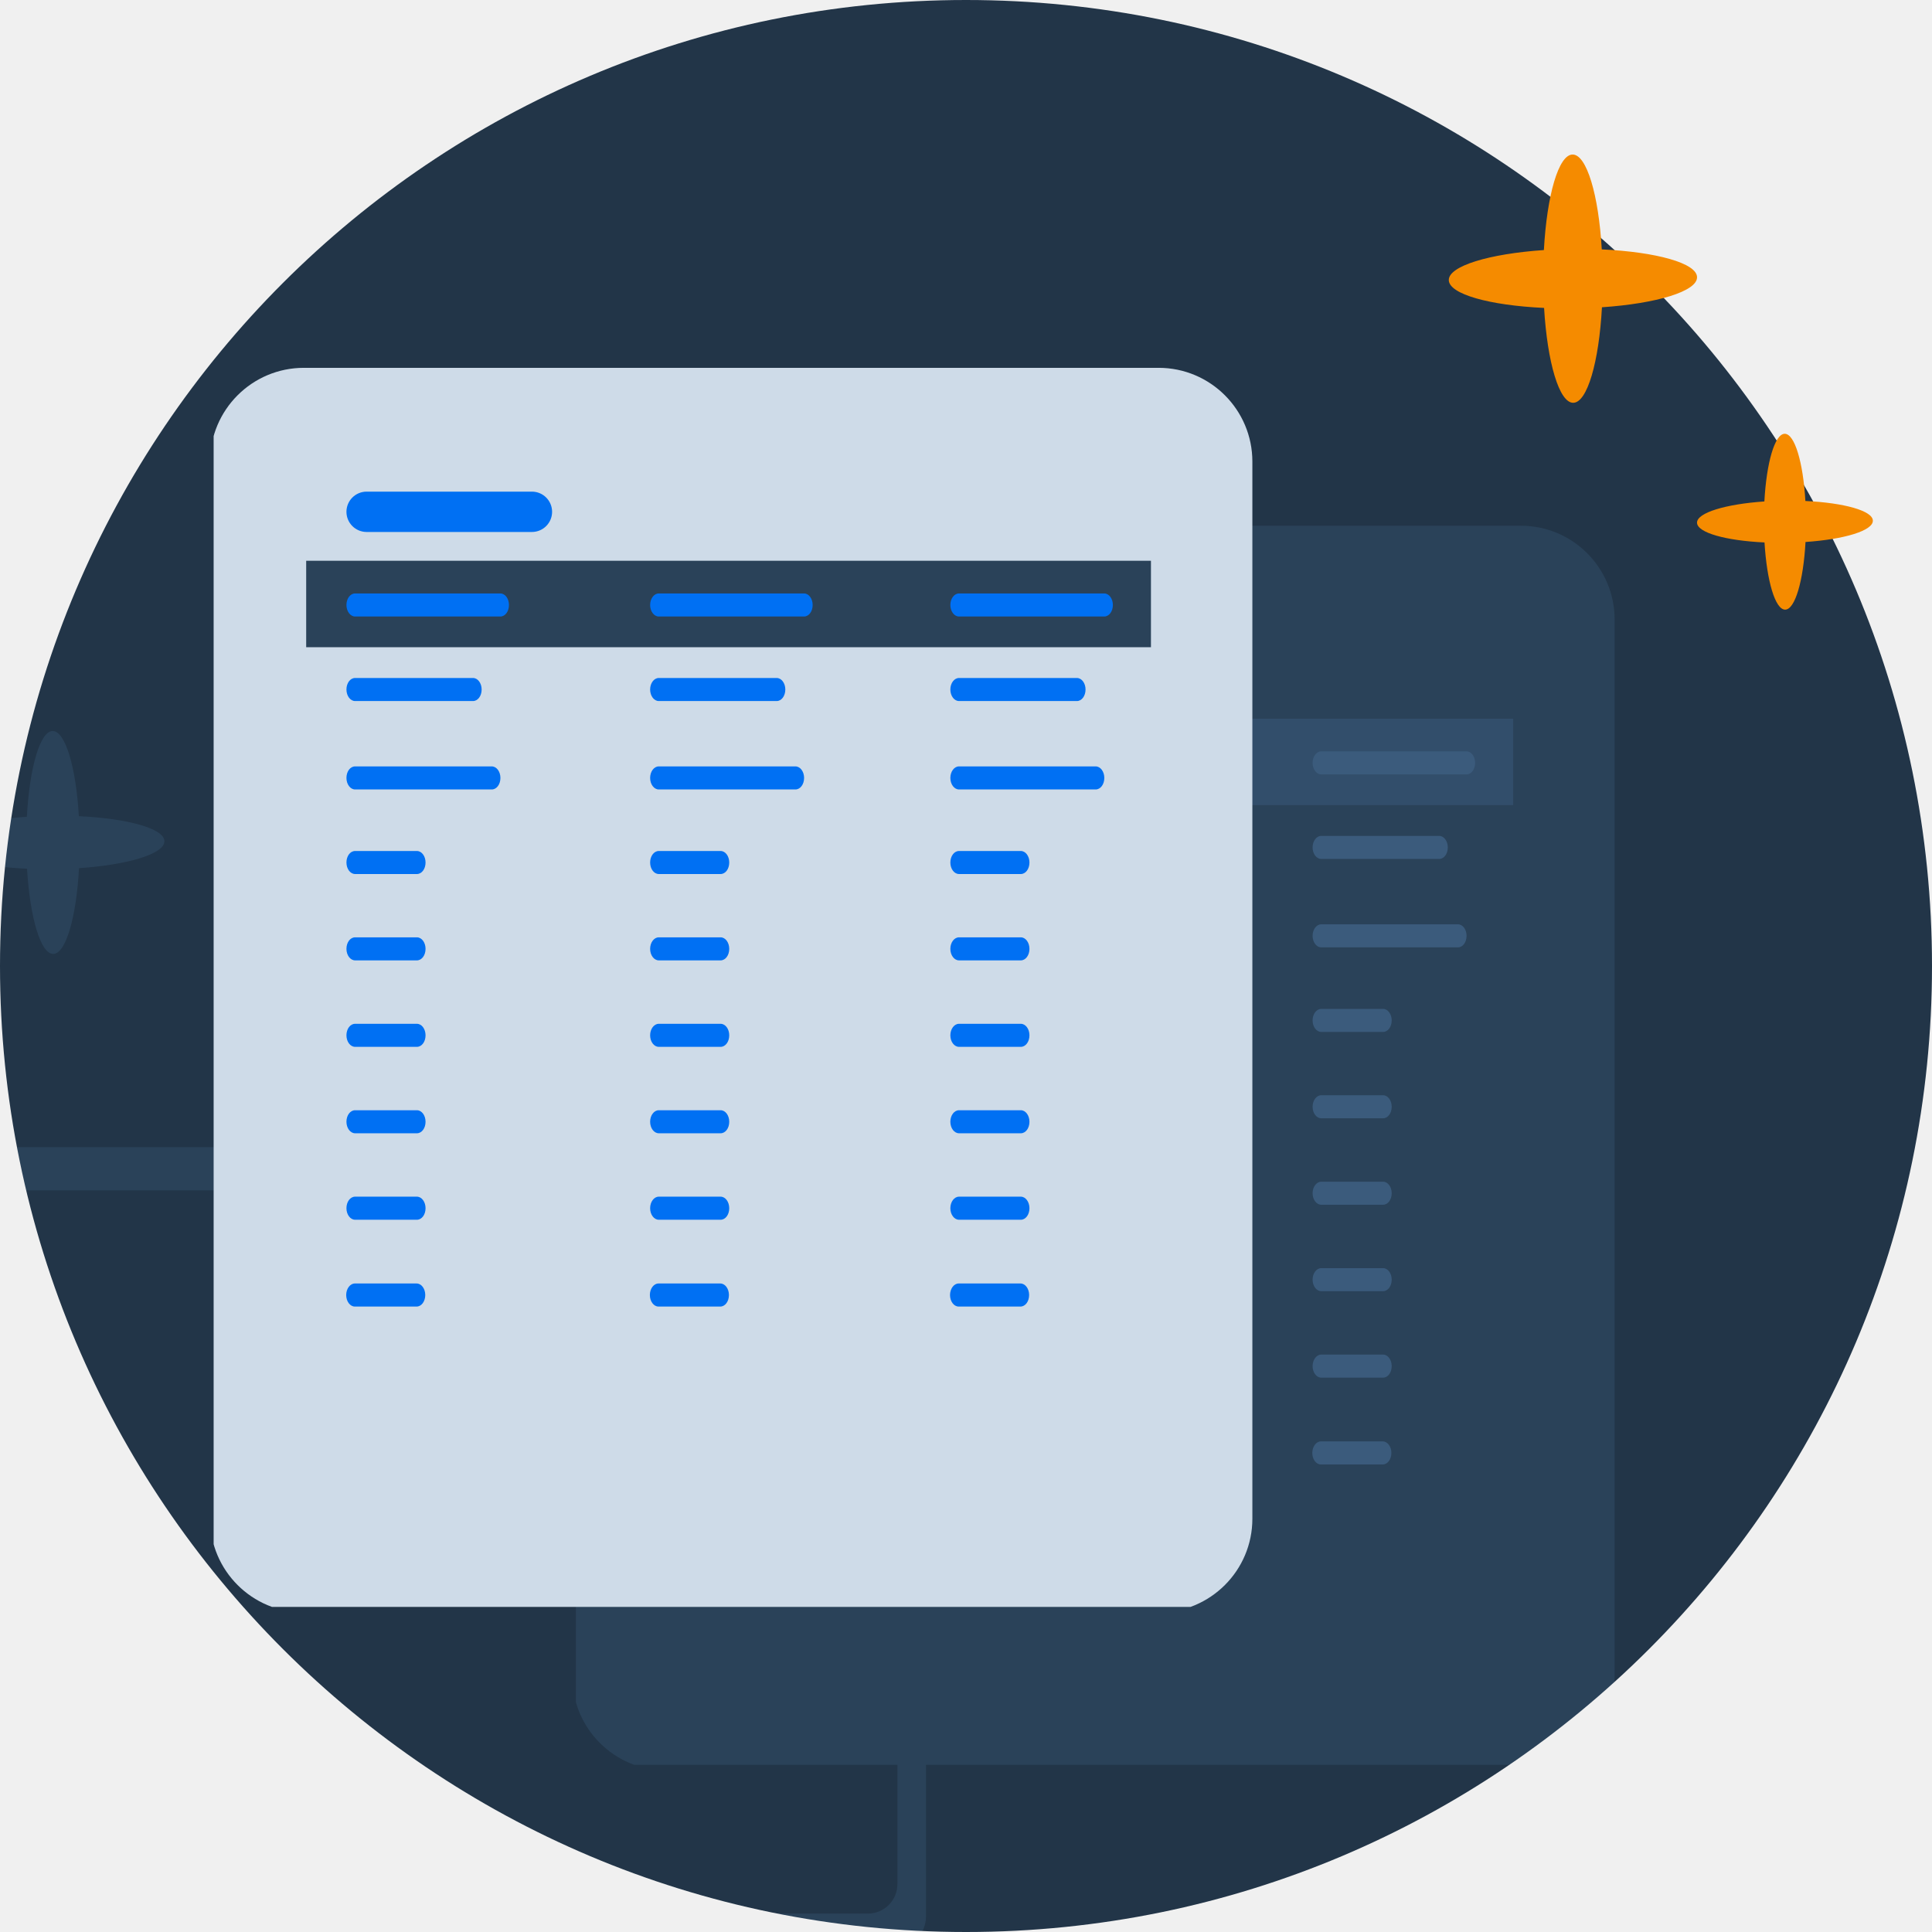
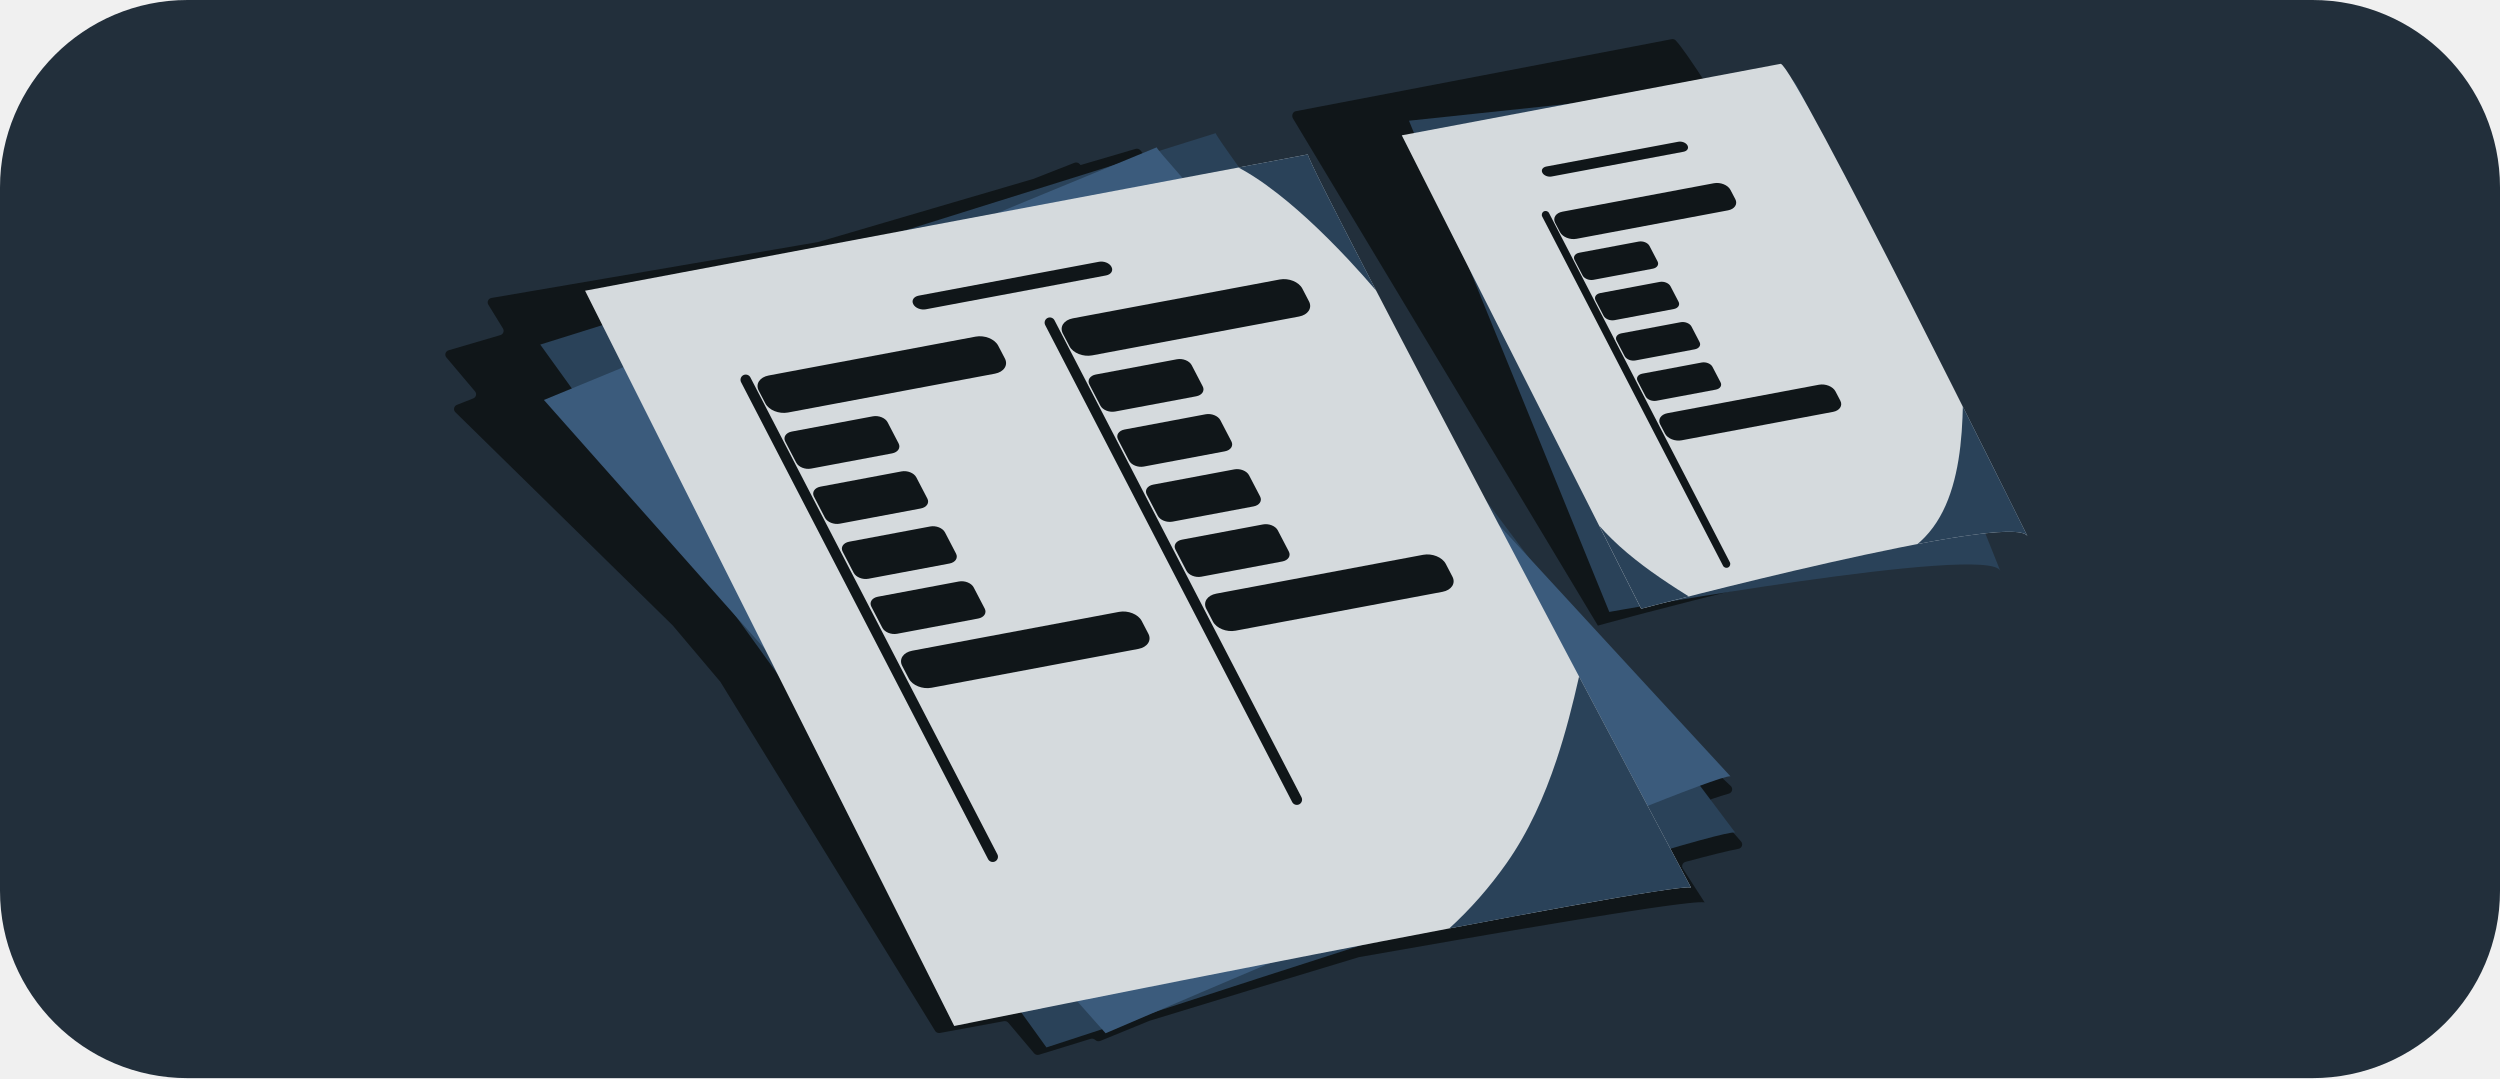
- <svg xmlns="http://www.w3.org/2000/svg" width="160" height="160" viewBox="0 0 160 160" fill="none">
-   <mask id="mask0_2810_46802" style="mask-type:alpha" maskUnits="userSpaceOnUse" x="0" y="0" width="160" height="160">
-     <circle cx="80" cy="80" r="80" fill="#EBF8FF" />
-   </mask>
-   <g mask="url(#mask0_2810_46802)">
-     <path d="M192.728 -1.538H-31.19C-32.649 -1.54 -34.095 -1.232 -35.444 -0.632C-36.792 -0.033 -38.018 0.846 -39.051 1.955C-40.083 3.064 -40.902 4.381 -41.461 5.831C-42.02 7.28 -42.308 8.834 -42.308 10.403V151.895C-42.308 155.065 -41.136 158.105 -39.051 160.346C-36.966 162.587 -34.138 163.847 -31.19 163.847H192.728C195.677 163.847 198.505 162.587 200.59 160.346C202.675 158.105 203.846 155.065 203.846 151.895V10.403C203.846 8.834 203.559 7.28 203 5.831C202.441 4.381 201.622 3.064 200.589 1.955C199.557 0.846 198.331 -0.033 196.982 -0.632C195.633 -1.232 194.188 -1.54 192.728 -1.538Z" fill="#223548" />
-     <path d="M74.06 95.001H-20.078C-21.529 95.001 -22.705 96.179 -22.705 97.633V158.709C-22.705 160.163 -21.529 161.341 -20.078 161.341H74.06C75.511 161.341 76.687 160.163 76.687 158.709V97.633C76.687 96.179 75.511 95.001 74.06 95.001Z" fill="#2A4259" />
-     <path d="M71.88 98.576H-18.03C-19.376 98.576 -20.468 99.67 -20.468 101.019V156.031C-20.468 157.38 -19.376 158.474 -18.03 158.474H71.88C73.227 158.474 74.319 157.38 74.319 156.031V101.019C74.319 99.67 73.227 98.576 71.88 98.576Z" fill="#223548" />
-     <path d="M27.172 97.339C27.524 97.339 27.809 97.053 27.809 96.701C27.809 96.349 27.524 96.064 27.172 96.064C26.821 96.064 26.536 96.349 26.536 96.701C26.536 97.053 26.821 97.339 27.172 97.339Z" fill="#324E6B" />
-     <g clip-path="url(#clip0_2810_46802)">
-       <path d="M125.95 43.539H55.166C50.877 43.539 47.4 47.016 47.4 51.305V138.85C47.4 143.139 50.877 146.616 55.166 146.616H125.95C130.239 146.616 133.716 143.139 133.716 138.85V51.305C133.716 47.016 130.239 43.539 125.95 43.539Z" fill="#2A4259" />
-       <path fill-rule="evenodd" clip-rule="evenodd" d="M55.357 51.884C55.357 51.531 55.454 51.248 55.573 51.248H125.096C125.214 51.248 125.311 51.517 125.311 51.884V138.273C125.311 138.626 125.214 138.909 125.096 138.909H55.573C55.454 138.909 55.357 138.639 55.357 138.273V51.884Z" fill="#2A4259" />
-       <path d="M125.317 59.518H55.357V66.677H125.317V59.518Z" fill="#324E6B" />
-       <path d="M59.408 62.224H71.437C71.831 62.224 72.151 62.652 72.151 63.18C72.151 63.719 71.831 64.134 71.437 64.134H59.408C59.012 64.134 58.691 63.706 58.691 63.18C58.691 62.652 59.001 62.224 59.408 62.224Z" fill="#3B5B7C" />
-       <path d="M59.408 69.225H69.174C69.567 69.225 69.888 69.653 69.888 70.178C69.888 70.718 69.567 71.135 69.174 71.135H59.408C59.012 71.135 58.691 70.707 58.691 70.178C58.691 69.653 59.001 69.225 59.408 69.225Z" fill="#3B5B7C" />
-       <path d="M59.408 76.547H70.726C71.122 76.547 71.443 76.975 71.443 77.501C71.443 78.04 71.122 78.457 70.726 78.457H59.408C59.012 78.457 58.691 78.029 58.691 77.501C58.691 76.973 59.001 76.547 59.408 76.547Z" fill="#3B5B7C" />
-       <path d="M59.408 83.553H64.528C64.924 83.553 65.242 83.981 65.242 84.507C65.242 85.046 64.924 85.461 64.528 85.461H59.408C59.012 85.461 58.691 85.035 58.691 84.507C58.691 83.973 59.001 83.553 59.408 83.553Z" fill="#3B5B7C" />
-       <path d="M59.408 90.703H64.528C64.924 90.703 65.242 91.129 65.242 91.657C65.242 92.196 64.924 92.611 64.528 92.611H59.408C59.012 92.611 58.691 92.185 58.691 91.657C58.691 91.129 59.001 90.703 59.408 90.703Z" fill="#3B5B7C" />
-       <path d="M59.408 105.022H64.528C64.924 105.022 65.242 105.448 65.242 105.976C65.242 106.515 64.924 106.93 64.528 106.93H59.408C59.012 106.93 58.691 106.502 58.691 105.976C58.691 105.448 59.001 105.022 59.408 105.022Z" fill="#3B5B7C" />
-       <path d="M59.408 97.864H64.528C64.924 97.864 65.242 98.29 65.242 98.818C65.242 99.357 64.924 99.772 64.528 99.772H59.408C59.012 99.772 58.691 99.346 58.691 98.818C58.691 98.29 59.001 97.864 59.408 97.864Z" fill="#3B5B7C" />
-       <path d="M59.408 112.181H64.528C64.924 112.181 65.242 112.609 65.242 113.137C65.242 113.676 64.924 114.091 64.528 114.091H59.408C59.012 114.091 58.691 113.663 58.691 113.137C58.691 112.609 59.001 112.181 59.408 112.181Z" fill="#3B5B7C" />
-       <path d="M59.384 119.37H64.504C64.897 119.37 65.218 119.799 65.218 120.324C65.218 120.863 64.897 121.281 64.504 121.281H59.384C58.991 121.281 58.67 120.852 58.67 120.324C58.67 119.799 59.001 119.37 59.384 119.37Z" fill="#3B5B7C" />
-       <path d="M84.558 62.224H96.587C96.98 62.224 97.301 62.652 97.301 63.18C97.301 63.719 96.98 64.134 96.587 64.134H84.558C84.162 64.134 83.841 63.706 83.841 63.18C83.841 62.652 84.162 62.224 84.558 62.224Z" fill="#3B5B7C" />
-       <path d="M84.558 69.225H94.323C94.716 69.225 95.037 69.653 95.037 70.178C95.037 70.718 94.716 71.135 94.323 71.135H84.558C84.162 71.135 83.841 70.707 83.841 70.178C83.841 69.653 84.162 69.225 84.558 69.225Z" fill="#3B5B7C" />
-       <path d="M84.558 76.547H95.875C96.271 76.547 96.592 76.975 96.592 77.501C96.592 78.04 96.271 78.457 95.875 78.457H84.558C84.162 78.457 83.841 78.029 83.841 77.501C83.841 76.973 84.162 76.547 84.558 76.547Z" fill="#3B5B7C" />
-       <path d="M84.558 83.553H89.677C90.074 83.553 90.392 83.981 90.392 84.507C90.392 85.046 90.074 85.461 89.677 85.461H84.558C84.162 85.461 83.841 85.035 83.841 84.507C83.841 83.973 84.162 83.553 84.558 83.553Z" fill="#3B5B7C" />
-       <path d="M84.558 90.703H89.677C90.074 90.703 90.392 91.129 90.392 91.657C90.392 92.196 90.074 92.611 89.677 92.611H84.558C84.162 92.611 83.841 92.185 83.841 91.657C83.841 91.129 84.162 90.703 84.558 90.703Z" fill="#3B5B7C" />
-       <path d="M84.558 105.022H89.677C90.074 105.022 90.392 105.448 90.392 105.976C90.392 106.515 90.074 106.93 89.677 106.93H84.558C84.162 106.93 83.841 106.502 83.841 105.976C83.841 105.448 84.162 105.022 84.558 105.022Z" fill="#3B5B7C" />
-       <path d="M84.558 97.864H89.677C90.074 97.864 90.392 98.29 90.392 98.818C90.392 99.357 90.074 99.772 89.677 99.772H84.558C84.162 99.772 83.841 99.346 83.841 98.818C83.841 98.29 84.162 97.864 84.558 97.864Z" fill="#3B5B7C" />
-       <path d="M84.558 112.181H89.677C90.074 112.181 90.392 112.609 90.392 113.137C90.392 113.676 90.074 114.091 89.677 114.091H84.558C84.162 114.091 83.841 113.663 83.841 113.137C83.841 112.609 84.162 112.181 84.558 112.181Z" fill="#3B5B7C" />
-       <path d="M84.533 119.37H89.653C90.047 119.37 90.367 119.799 90.367 120.324C90.367 120.863 90.047 121.281 89.653 121.281H84.533C84.14 121.281 83.819 120.852 83.819 120.324C83.819 119.799 84.14 119.37 84.533 119.37Z" fill="#3B5B7C" />
-       <path d="M109.421 62.224H121.45C121.843 62.224 122.164 62.652 122.164 63.18C122.164 63.719 121.843 64.134 121.45 64.134H109.421C109.025 64.134 108.704 63.706 108.704 63.18C108.704 62.652 109.025 62.224 109.421 62.224Z" fill="#3B5B7C" />
-       <path d="M109.421 69.225H119.186C119.58 69.225 119.901 69.653 119.901 70.178C119.901 70.718 119.58 71.135 119.186 71.135H109.421C109.025 71.135 108.704 70.707 108.704 70.178C108.704 69.653 109.025 69.225 109.421 69.225Z" fill="#3B5B7C" />
-       <path d="M109.421 76.547H120.739C121.135 76.547 121.455 76.975 121.455 77.501C121.455 78.04 121.135 78.457 120.739 78.457H109.421C109.025 78.457 108.704 78.029 108.704 77.501C108.704 76.973 109.025 76.547 109.421 76.547Z" fill="#3B5B7C" />
-       <path d="M109.421 83.553H114.541C114.934 83.553 115.255 83.981 115.255 84.507C115.255 85.046 114.934 85.461 114.541 85.461H109.421C109.025 85.461 108.704 85.035 108.704 84.507C108.704 83.973 109.025 83.553 109.421 83.553Z" fill="#3B5B7C" />
-       <path d="M109.421 90.703H114.541C114.934 90.703 115.255 91.129 115.255 91.657C115.255 92.196 114.934 92.611 114.541 92.611H109.421C109.025 92.611 108.704 92.185 108.704 91.657C108.704 91.129 109.025 90.703 109.421 90.703Z" fill="#3B5B7C" />
-       <path d="M109.421 105.022H114.541C114.934 105.022 115.255 105.448 115.255 105.976C115.255 106.515 114.934 106.93 114.541 106.93H109.421C109.025 106.93 108.704 106.502 108.704 105.976C108.704 105.448 109.025 105.022 109.421 105.022Z" fill="#3B5B7C" />
-       <path d="M109.421 97.864H114.541C114.934 97.864 115.255 98.29 115.255 98.818C115.255 99.357 114.934 99.772 114.541 99.772H109.421C109.025 99.772 108.704 99.346 108.704 98.818C108.704 98.29 109.025 97.864 109.421 97.864Z" fill="#3B5B7C" />
-       <path d="M109.421 112.181H114.541C114.934 112.181 115.255 112.609 115.255 113.137C115.255 113.676 114.934 114.091 114.541 114.091H109.421C109.025 114.091 108.704 113.663 108.704 113.137C108.704 112.609 109.025 112.181 109.421 112.181Z" fill="#3B5B7C" />
-       <path d="M109.392 119.37H114.512C114.908 119.37 115.229 119.799 115.229 120.324C115.229 120.863 114.908 121.281 114.512 121.281H109.392C108.996 121.281 108.678 120.852 108.678 120.324C108.683 119.799 109.001 119.37 109.392 119.37Z" fill="#3B5B7C" />
-       <path d="M74.051 53.792H60.362C59.439 53.792 58.691 54.54 58.691 55.463C58.691 56.385 59.439 57.133 60.362 57.133H74.051C74.974 57.133 75.722 56.385 75.722 55.463C75.722 54.54 74.974 53.792 74.051 53.792Z" fill="#3B5B7C" />
-     </g>
-     <path d="M13.615 69.664C13.615 68.62 10.582 67.783 6.53 67.593C6.298 63.546 5.406 60.537 4.362 60.539C3.317 60.541 2.448 63.574 2.225 67.642C-1.838 67.92 -4.86 68.828 -4.846 69.875C-4.832 70.922 -1.813 71.759 2.239 71.946C2.483 75.994 3.363 79.003 4.406 79.001C5.448 78.998 6.322 75.966 6.544 71.898C10.608 71.62 13.627 70.712 13.615 69.664Z" fill="#2A4259" />
-     <path d="M181.23 131.1C181.23 129.794 177.439 128.749 172.374 128.511C172.085 123.452 170.97 119.69 169.663 119.693C168.357 119.696 167.271 123.487 166.993 128.572C161.913 128.919 158.137 130.055 158.154 131.364C158.172 132.672 161.945 133.718 167.011 133.952C167.315 139.011 168.415 142.773 169.718 142.77C171.022 142.767 172.113 138.977 172.391 133.892C177.471 133.544 181.245 132.409 181.23 131.1Z" fill="#2A4259" />
-     <g clip-path="url(#clip1_2810_46802)">
-       <path d="M95.95 30.462H25.166C20.877 30.462 17.4 33.939 17.4 38.228V125.773C17.4 130.062 20.877 133.539 25.166 133.539H95.95C100.239 133.539 103.716 130.062 103.716 125.773V38.228C103.716 33.939 100.239 30.462 95.95 30.462Z" fill="#CEDBE8" />
-       <path fill-rule="evenodd" clip-rule="evenodd" d="M25.357 38.807C25.357 38.454 25.454 38.171 25.573 38.171H95.096C95.214 38.171 95.311 38.44 95.311 38.807V125.196C95.311 125.549 95.214 125.832 95.096 125.832H25.573C25.454 125.832 25.357 125.562 25.357 125.196V38.807Z" fill="#CEDBE8" />
-       <path d="M95.317 46.44H25.357V53.6H95.317V46.44Z" fill="#2A4259" />
-       <path d="M29.408 49.147H41.437C41.831 49.147 42.151 49.575 42.151 50.103C42.151 50.642 41.831 51.057 41.437 51.057H29.408C29.012 51.057 28.691 50.629 28.691 50.103C28.691 49.575 29.001 49.147 29.408 49.147Z" fill="#0070F3" />
-       <path d="M29.408 56.148H39.174C39.567 56.148 39.888 56.576 39.888 57.101C39.888 57.64 39.567 58.058 39.174 58.058H29.408C29.012 58.058 28.691 57.63 28.691 57.101C28.691 56.576 29.001 56.148 29.408 56.148Z" fill="#0070F3" />
-       <path d="M29.408 63.47H40.726C41.122 63.47 41.443 63.898 41.443 64.424C41.443 64.963 41.122 65.38 40.726 65.38H29.408C29.012 65.38 28.691 64.952 28.691 64.424C28.691 63.895 29.001 63.47 29.408 63.47Z" fill="#0070F3" />
-       <path d="M29.408 70.476H34.528C34.924 70.476 35.242 70.904 35.242 71.43C35.242 71.968 34.924 72.383 34.528 72.383H29.408C29.012 72.383 28.691 71.958 28.691 71.43C28.691 70.896 29.001 70.476 29.408 70.476Z" fill="#0070F3" />
-       <path d="M29.408 77.626H34.528C34.924 77.626 35.242 78.052 35.242 78.58C35.242 79.119 34.924 79.534 34.528 79.534H29.408C29.012 79.534 28.691 79.108 28.691 78.58C28.691 78.052 29.001 77.626 29.408 77.626Z" fill="#0070F3" />
-       <path d="M29.408 91.945H34.528C34.924 91.945 35.242 92.371 35.242 92.899C35.242 93.438 34.924 93.853 34.528 93.853H29.408C29.012 93.853 28.691 93.425 28.691 92.899C28.691 92.371 29.001 91.945 29.408 91.945Z" fill="#0070F3" />
-       <path d="M29.408 84.787H34.528C34.924 84.787 35.242 85.213 35.242 85.741C35.242 86.28 34.924 86.695 34.528 86.695H29.408C29.012 86.695 28.691 86.269 28.691 85.741C28.691 85.213 29.001 84.787 29.408 84.787Z" fill="#0070F3" />
-       <path d="M29.408 99.103H34.528C34.924 99.103 35.242 99.532 35.242 100.06C35.242 100.599 34.924 101.014 34.528 101.014H29.408C29.012 101.014 28.691 100.586 28.691 100.06C28.691 99.532 29.001 99.103 29.408 99.103Z" fill="#0070F3" />
-       <path d="M29.384 106.293H34.504C34.897 106.293 35.218 106.721 35.218 107.247C35.218 107.786 34.897 108.203 34.504 108.203H29.384C28.991 108.203 28.67 107.775 28.67 107.247C28.67 106.721 29.001 106.293 29.384 106.293Z" fill="#0070F3" />
-       <path d="M54.558 49.147H66.587C66.98 49.147 67.301 49.575 67.301 50.103C67.301 50.642 66.98 51.057 66.587 51.057H54.558C54.161 51.057 53.841 50.629 53.841 50.103C53.841 49.575 54.161 49.147 54.558 49.147Z" fill="#0070F3" />
-       <path d="M54.558 56.148H64.323C64.716 56.148 65.037 56.576 65.037 57.101C65.037 57.64 64.716 58.058 64.323 58.058H54.558C54.161 58.058 53.841 57.63 53.841 57.101C53.841 56.576 54.161 56.148 54.558 56.148Z" fill="#0070F3" />
-       <path d="M54.558 63.47H65.875C66.271 63.47 66.592 63.898 66.592 64.424C66.592 64.963 66.271 65.38 65.875 65.38H54.558C54.161 65.38 53.841 64.952 53.841 64.424C53.841 63.895 54.161 63.47 54.558 63.47Z" fill="#0070F3" />
-       <path d="M54.558 70.476H59.678C60.074 70.476 60.392 70.904 60.392 71.43C60.392 71.968 60.074 72.383 59.678 72.383H54.558C54.161 72.383 53.841 71.958 53.841 71.43C53.841 70.896 54.161 70.476 54.558 70.476Z" fill="#0070F3" />
-       <path d="M54.558 77.626H59.678C60.074 77.626 60.392 78.052 60.392 78.58C60.392 79.119 60.074 79.534 59.678 79.534H54.558C54.161 79.534 53.841 79.108 53.841 78.58C53.841 78.052 54.161 77.626 54.558 77.626Z" fill="#0070F3" />
-       <path d="M54.558 91.945H59.678C60.074 91.945 60.392 92.371 60.392 92.899C60.392 93.438 60.074 93.853 59.678 93.853H54.558C54.161 93.853 53.841 93.425 53.841 92.899C53.841 92.371 54.161 91.945 54.558 91.945Z" fill="#0070F3" />
-       <path d="M54.558 84.787H59.678C60.074 84.787 60.392 85.213 60.392 85.741C60.392 86.28 60.074 86.695 59.678 86.695H54.558C54.161 86.695 53.841 86.269 53.841 85.741C53.841 85.213 54.161 84.787 54.558 84.787Z" fill="#0070F3" />
-       <path d="M54.558 99.103H59.678C60.074 99.103 60.392 99.532 60.392 100.06C60.392 100.599 60.074 101.014 59.678 101.014H54.558C54.161 101.014 53.841 100.586 53.841 100.06C53.841 99.532 54.161 99.103 54.558 99.103Z" fill="#0070F3" />
-       <path d="M54.533 106.293H59.653C60.047 106.293 60.367 106.721 60.367 107.247C60.367 107.786 60.047 108.203 59.653 108.203H54.533C54.14 108.203 53.819 107.775 53.819 107.247C53.819 106.721 54.14 106.293 54.533 106.293Z" fill="#0070F3" />
-       <path d="M79.421 49.147H91.45C91.843 49.147 92.164 49.575 92.164 50.103C92.164 50.642 91.843 51.057 91.45 51.057H79.421C79.025 51.057 78.704 50.629 78.704 50.103C78.704 49.575 79.025 49.147 79.421 49.147Z" fill="#0070F3" />
-       <path d="M79.421 56.148H89.186C89.58 56.148 89.9 56.576 89.9 57.101C89.9 57.64 89.58 58.058 89.186 58.058H79.421C79.025 58.058 78.704 57.63 78.704 57.101C78.704 56.576 79.025 56.148 79.421 56.148Z" fill="#0070F3" />
-       <path d="M79.421 63.47H90.739C91.135 63.47 91.455 63.898 91.455 64.424C91.455 64.963 91.135 65.38 90.739 65.38H79.421C79.025 65.38 78.704 64.952 78.704 64.424C78.704 63.895 79.025 63.47 79.421 63.47Z" fill="#0070F3" />
-       <path d="M79.421 70.476H84.541C84.934 70.476 85.255 70.904 85.255 71.43C85.255 71.968 84.934 72.383 84.541 72.383H79.421C79.025 72.383 78.704 71.958 78.704 71.43C78.704 70.896 79.025 70.476 79.421 70.476Z" fill="#0070F3" />
-       <path d="M79.421 77.626H84.541C84.934 77.626 85.255 78.052 85.255 78.58C85.255 79.119 84.934 79.534 84.541 79.534H79.421C79.025 79.534 78.704 79.108 78.704 78.58C78.704 78.052 79.025 77.626 79.421 77.626Z" fill="#0070F3" />
-       <path d="M79.421 91.945H84.541C84.934 91.945 85.255 92.371 85.255 92.899C85.255 93.438 84.934 93.853 84.541 93.853H79.421C79.025 93.853 78.704 93.425 78.704 92.899C78.704 92.371 79.025 91.945 79.421 91.945Z" fill="#0070F3" />
-       <path d="M79.421 84.787H84.541C84.934 84.787 85.255 85.213 85.255 85.741C85.255 86.28 84.934 86.695 84.541 86.695H79.421C79.025 86.695 78.704 86.269 78.704 85.741C78.704 85.213 79.025 84.787 79.421 84.787Z" fill="#0070F3" />
-       <path d="M79.421 99.103H84.541C84.934 99.103 85.255 99.532 85.255 100.06C85.255 100.599 84.934 101.014 84.541 101.014H79.421C79.025 101.014 78.704 100.586 78.704 100.06C78.704 99.532 79.025 99.103 79.421 99.103Z" fill="#0070F3" />
-       <path d="M79.392 106.293H84.512C84.908 106.293 85.228 106.721 85.228 107.247C85.228 107.786 84.908 108.203 84.512 108.203H79.392C78.996 108.203 78.678 107.775 78.678 107.247C78.683 106.721 79.001 106.293 79.392 106.293Z" fill="#0070F3" />
-       <path d="M44.051 40.715H30.362C29.439 40.715 28.691 41.463 28.691 42.386C28.691 43.308 29.439 44.056 30.362 44.056H44.051C44.974 44.056 45.722 43.308 45.722 42.386C45.722 41.463 44.974 40.715 44.051 40.715Z" fill="#0070F3" />
-     </g>
-   </g>
-   <path d="M140.542 22.96C140.542 21.797 137.165 20.865 132.652 20.654C132.394 16.147 131.401 12.795 130.237 12.798C129.073 12.8 128.106 16.178 127.858 20.708C123.332 21.017 119.968 22.029 119.983 23.195C119.999 24.361 123.361 25.292 127.874 25.501C128.144 30.009 129.125 33.36 130.286 33.357C131.447 33.355 132.42 29.978 132.667 25.447C137.193 25.138 140.555 24.126 140.542 22.96Z" fill="#F58B00" />
-   <path d="M155.102 43.123C155.102 42.299 152.71 41.639 149.514 41.489C149.331 38.297 148.627 35.923 147.803 35.925C146.979 35.927 146.293 38.319 146.118 41.528C142.912 41.747 140.529 42.463 140.54 43.289C140.551 44.115 142.932 44.775 146.129 44.923C146.321 48.116 147.015 50.49 147.838 50.488C148.66 50.486 149.349 48.094 149.525 44.885C152.73 44.666 155.112 43.949 155.102 43.123Z" fill="#F58B00" />
-   <defs>
-     <clipPath id="clip0_2810_46802">
-       <rect width="86.316" height="103.077" fill="white" transform="translate(47.6924 43.0771)" />
-     </clipPath>
-     <clipPath id="clip1_2810_46802">
-       <rect width="86.316" height="103.077" fill="white" transform="translate(17.6924 30)" />
-     </clipPath>
-   </defs>
+ <svg xmlns="http://www.w3.org/2000/svg" width="160" height="69" viewBox="0 0 160 69" fill="none">
+   <rect width="160" height="69" rx="12" fill="#222F3B" />
+   <path d="M110.766 50.302C109.198 48.818 103.254 43.197 96.321 36.617C96.315 36.61 96.308 36.604 96.302 36.597C95.277 35.424 94.236 34.234 93.192 33.039C93.183 33.028 93.174 33.018 93.165 33.005C90.073 28.181 87.038 23.431 84.594 19.574C84.496 19.418 84.397 19.263 84.301 19.111C84.299 19.107 84.296 19.103 84.294 19.098C84.204 18.957 84.117 18.817 84.027 18.678C84.014 18.657 84.001 18.635 83.988 18.614C83.902 18.479 83.819 18.346 83.736 18.215C83.729 18.206 83.723 18.195 83.718 18.187C83.637 18.056 83.554 17.927 83.475 17.801C83.46 17.777 83.447 17.756 83.431 17.732C83.357 17.616 83.285 17.5 83.212 17.385C83.197 17.359 83.182 17.335 83.164 17.31C83.092 17.194 83.02 17.082 82.95 16.969C82.934 16.943 82.919 16.919 82.901 16.893C82.829 16.778 82.757 16.664 82.687 16.552C82.676 16.533 82.663 16.516 82.652 16.497C82.595 16.404 82.538 16.314 82.481 16.224C82.433 16.145 82.382 16.068 82.334 15.991C82.279 15.903 82.225 15.815 82.17 15.731C82.157 15.712 82.146 15.692 82.133 15.673C82.067 15.568 82.004 15.465 81.938 15.364C81.916 15.33 81.894 15.296 81.874 15.261C81.828 15.188 81.782 15.116 81.739 15.043C81.701 14.982 81.664 14.922 81.627 14.865C81.592 14.809 81.557 14.751 81.522 14.695C81.493 14.65 81.465 14.603 81.436 14.558C81.397 14.493 81.358 14.429 81.318 14.367C81.287 14.318 81.257 14.268 81.226 14.221C81.195 14.172 81.165 14.12 81.134 14.073C81.101 14.02 81.066 13.964 81.033 13.912C81.005 13.867 80.976 13.822 80.95 13.777C80.915 13.721 80.88 13.664 80.847 13.61C80.825 13.573 80.803 13.539 80.781 13.505C80.746 13.449 80.711 13.393 80.679 13.338C80.652 13.295 80.628 13.254 80.602 13.213C80.573 13.168 80.545 13.123 80.519 13.078C80.493 13.035 80.466 12.992 80.44 12.949C80.414 12.906 80.387 12.864 80.361 12.821C80.341 12.786 80.322 12.754 80.302 12.722C80.273 12.673 80.243 12.626 80.214 12.578C80.21 12.57 80.206 12.563 80.199 12.555C80.081 12.362 79.973 12.184 79.877 12.021C79.866 12.004 79.855 11.984 79.844 11.965C79.822 11.928 79.803 11.894 79.781 11.858C79.765 11.832 79.75 11.804 79.735 11.78C79.717 11.75 79.7 11.72 79.682 11.693C79.667 11.667 79.651 11.641 79.638 11.617C79.621 11.587 79.606 11.562 79.59 11.534C79.577 11.512 79.564 11.491 79.553 11.47C79.538 11.444 79.525 11.42 79.511 11.396C79.498 11.375 79.487 11.354 79.476 11.334C79.463 11.313 79.452 11.291 79.439 11.27C79.428 11.251 79.419 11.233 79.411 11.216C79.4 11.197 79.389 11.178 79.38 11.161C79.371 11.143 79.362 11.128 79.356 11.116C79.347 11.101 79.338 11.083 79.332 11.07C79.325 11.056 79.319 11.043 79.312 11.03C79.305 11.017 79.299 11.004 79.295 10.993C79.288 10.98 79.284 10.972 79.279 10.961C79.275 10.953 79.27 10.942 79.266 10.935C79.262 10.925 79.26 10.918 79.257 10.91C79.257 10.905 79.253 10.899 79.251 10.895C79.249 10.886 79.246 10.88 79.246 10.873C79.246 10.873 79.246 10.873 79.246 10.871L74.829 11.63C74.724 11.648 74.617 11.609 74.551 11.53C73.756 10.586 73.22 9.932 73.001 9.636C72.926 9.535 72.799 9.492 72.679 9.528L69.157 10.562C69.135 10.539 69.114 10.515 69.096 10.496C69.013 10.403 68.882 10.373 68.765 10.418L66.151 11.444C66.151 11.444 66.133 11.45 66.127 11.452L52.387 15.482C52.376 15.486 52.365 15.489 52.354 15.491L31.456 19.068C31.252 19.103 31.147 19.328 31.254 19.502L32.189 21.022C32.288 21.183 32.207 21.393 32.021 21.447L28.71 22.418C28.508 22.478 28.434 22.719 28.567 22.877L30.402 25.05C30.529 25.2 30.47 25.43 30.284 25.5L29.242 25.91C29.047 25.987 28.994 26.234 29.143 26.382L43.038 40.012C43.038 40.012 43.051 40.025 43.056 40.031L46.089 43.621C46.098 43.632 46.106 43.645 46.115 43.656L59.846 65.976C59.909 66.079 60.03 66.132 60.15 66.111C60.661 66.017 62.128 65.746 64.25 65.356C64.355 65.337 64.464 65.375 64.532 65.455L66.183 67.411C66.26 67.501 66.383 67.537 66.497 67.503C66.933 67.368 68.104 67.007 69.799 66.486C69.904 66.454 70.02 66.482 70.097 66.557C70.182 66.641 70.307 66.664 70.417 66.619C70.835 66.448 71.958 65.989 73.577 65.328C73.585 65.324 73.594 65.322 73.603 65.32C77.315 64.183 82.067 62.735 86.951 61.264C86.962 61.26 86.972 61.257 86.986 61.255C89.046 60.891 91.083 60.535 93.041 60.196C93.238 60.161 93.435 60.127 93.63 60.095C93.704 60.082 93.779 60.069 93.855 60.056C94.05 60.022 94.243 59.99 94.433 59.958C94.504 59.945 94.574 59.934 94.644 59.921C94.834 59.889 95.025 59.857 95.213 59.823C95.281 59.812 95.347 59.799 95.415 59.788C95.629 59.752 95.844 59.715 96.058 59.679C96.091 59.672 96.122 59.668 96.155 59.662C96.35 59.627 96.545 59.595 96.74 59.563C96.801 59.552 96.86 59.542 96.919 59.533C97.14 59.494 97.361 59.458 97.58 59.422C97.583 59.422 97.585 59.422 97.587 59.422C97.797 59.385 98.005 59.351 98.213 59.316C98.275 59.306 98.336 59.295 98.397 59.286C98.592 59.254 98.783 59.222 98.973 59.19C99.015 59.184 99.054 59.177 99.096 59.168C99.273 59.138 99.446 59.111 99.619 59.081C99.68 59.07 99.742 59.061 99.801 59.05C99.976 59.02 100.149 58.993 100.32 58.965C100.375 58.956 100.429 58.947 100.484 58.937C100.644 58.911 100.804 58.883 100.962 58.858C101.019 58.849 101.076 58.838 101.132 58.83C101.31 58.802 101.483 58.772 101.656 58.744C101.686 58.739 101.719 58.733 101.75 58.729C101.912 58.703 102.074 58.677 102.232 58.652C102.284 58.643 102.339 58.634 102.392 58.626C102.558 58.6 102.722 58.572 102.882 58.547C102.911 58.542 102.937 58.538 102.963 58.534C103.114 58.51 103.261 58.486 103.408 58.463C103.46 58.454 103.511 58.446 103.563 58.439C103.725 58.413 103.885 58.388 104.041 58.364C104.049 58.364 104.058 58.362 104.067 58.36C104.218 58.336 104.367 58.313 104.514 58.291C104.555 58.285 104.597 58.278 104.638 58.272C104.785 58.248 104.932 58.227 105.072 58.206C105.085 58.206 105.098 58.201 105.109 58.199C105.243 58.18 105.372 58.16 105.501 58.141C105.541 58.135 105.582 58.128 105.622 58.124C105.758 58.105 105.891 58.085 106.018 58.066C106.025 58.066 106.029 58.066 106.033 58.064C106.158 58.047 106.281 58.03 106.399 58.012C106.43 58.008 106.463 58.004 106.493 58C106.614 57.982 106.734 57.965 106.848 57.95C106.852 57.95 106.855 57.95 106.859 57.95C106.969 57.935 107.076 57.92 107.179 57.907C107.207 57.903 107.234 57.901 107.26 57.897C107.361 57.884 107.459 57.871 107.551 57.86C107.56 57.86 107.566 57.86 107.575 57.858C107.665 57.847 107.75 57.837 107.834 57.828C107.858 57.826 107.882 57.822 107.904 57.819C107.987 57.811 108.068 57.8 108.142 57.794C108.147 57.794 108.151 57.794 108.155 57.794C108.23 57.785 108.3 57.779 108.366 57.772C108.383 57.772 108.401 57.77 108.418 57.768C108.484 57.761 108.547 57.757 108.607 57.753C108.664 57.749 108.714 57.746 108.762 57.744C108.775 57.744 108.786 57.744 108.797 57.744C108.843 57.744 108.887 57.742 108.924 57.742C108.961 57.742 108.99 57.742 109.018 57.746C109.025 57.746 109.031 57.746 109.038 57.746C109.062 57.749 109.084 57.753 109.099 57.757C109.099 57.757 108.589 56.968 107.702 55.593C107.597 55.43 107.682 55.211 107.873 55.16C109.434 54.74 110.61 54.446 111.259 54.326C111.482 54.285 111.576 54.025 111.429 53.856C111.042 53.416 110.359 52.638 109.443 51.593C109.307 51.439 109.373 51.199 109.57 51.132C110.015 50.982 110.376 50.866 110.648 50.791C110.864 50.731 110.932 50.461 110.77 50.306L110.766 50.302Z" fill="#101619" />
+   <path d="M120.707 35.62C120.759 35.612 120.808 35.601 120.86 35.592C120.95 35.575 121.038 35.56 121.126 35.543C121.18 35.534 121.231 35.523 121.285 35.515C121.425 35.489 121.564 35.465 121.702 35.442C121.764 35.431 121.824 35.42 121.884 35.41C121.959 35.397 122.037 35.384 122.112 35.371C122.183 35.358 122.254 35.347 122.322 35.337C122.43 35.319 122.535 35.302 122.64 35.285C122.709 35.274 122.775 35.264 122.842 35.253C122.909 35.242 122.973 35.234 123.04 35.223C123.115 35.212 123.188 35.201 123.261 35.191C123.342 35.18 123.422 35.167 123.499 35.156C123.579 35.146 123.658 35.135 123.735 35.124C123.789 35.118 123.843 35.111 123.894 35.103C123.969 35.094 124.045 35.083 124.118 35.075C124.171 35.068 124.223 35.062 124.277 35.055C124.369 35.045 124.461 35.034 124.549 35.025C124.592 35.021 124.635 35.017 124.676 35.012C124.751 35.006 124.826 34.997 124.899 34.991C124.932 34.989 124.964 34.984 124.996 34.982C125.093 34.974 125.187 34.967 125.277 34.961C125.309 34.959 125.342 34.957 125.376 34.954C125.445 34.95 125.513 34.946 125.58 34.944C125.608 34.944 125.636 34.942 125.662 34.939C125.748 34.937 125.831 34.935 125.911 34.933C125.934 34.933 125.958 34.933 125.982 34.933C126.046 34.933 126.106 34.933 126.166 34.933C126.188 34.933 126.209 34.933 126.231 34.933C126.304 34.935 126.375 34.939 126.443 34.944C126.461 34.944 126.476 34.946 126.491 34.948C126.544 34.952 126.596 34.959 126.647 34.963C126.665 34.963 126.682 34.967 126.697 34.969C126.757 34.978 126.813 34.987 126.864 34.997C126.873 34.997 126.881 35.002 126.89 35.004C126.933 35.015 126.974 35.025 127.012 35.036C127.025 35.04 127.036 35.042 127.047 35.047C127.09 35.062 127.128 35.077 127.165 35.096C127.169 35.096 127.171 35.1 127.176 35.103C127.206 35.12 127.234 35.137 127.257 35.156C127.264 35.163 127.27 35.167 127.277 35.173C127.3 35.195 127.322 35.219 127.339 35.244C127.339 35.244 127.335 35.238 127.328 35.225C127.3 35.178 127.201 35.01 127.043 34.742C127.034 34.727 127.025 34.714 127.017 34.697C126.521 33.857 125.481 32.105 124.126 29.828C124.12 29.818 124.113 29.805 124.105 29.794C124.03 29.667 123.952 29.538 123.875 29.407C123.862 29.386 123.851 29.367 123.838 29.345C123.615 28.969 123.383 28.583 123.145 28.183C123.095 28.1 123.046 28.016 122.994 27.932C122.896 27.767 122.795 27.597 122.694 27.427C122.634 27.326 122.574 27.226 122.513 27.125C122.468 27.049 122.423 26.974 122.378 26.899C122.294 26.759 122.213 26.62 122.127 26.48C122.088 26.416 122.052 26.354 122.013 26.289C122.004 26.276 121.996 26.261 121.989 26.248C116.485 17.061 108.542 3.923 107.249 2.591C107.178 2.518 107.084 2.486 106.991 2.506L82.93 7.116C82.733 7.155 82.641 7.398 82.752 7.587L100.856 37.697L102.265 40.04C102.265 40.04 102.286 40.033 102.322 40.025C102.333 40.023 102.346 40.018 102.359 40.014C102.398 40.003 102.447 39.99 102.509 39.973C102.531 39.967 102.552 39.962 102.576 39.956C102.593 39.952 102.61 39.947 102.63 39.941C102.658 39.932 102.688 39.926 102.72 39.915C102.733 39.911 102.75 39.907 102.763 39.902C103.07 39.819 103.51 39.7 104.058 39.554C104.137 39.533 104.219 39.511 104.302 39.49C104.328 39.483 104.352 39.477 104.378 39.471C104.455 39.449 104.537 39.428 104.618 39.406C104.642 39.4 104.665 39.393 104.689 39.387C104.781 39.363 104.878 39.337 104.975 39.312C104.981 39.312 104.988 39.307 104.996 39.305C105.101 39.277 105.207 39.249 105.316 39.221C108.96 38.264 115.18 36.688 120.089 35.738C120.297 35.697 120.505 35.659 120.709 35.62H120.707Z" fill="#101619" />
+   <path d="M34.576 22.053L66.973 67.035C66.973 67.035 109.7 52.986 111.049 53.28C111.049 53.28 77.792 9.108 77.805 8.523L34.576 22.053Z" fill="#2A4259" />
+   <path d="M34.81 25.598L70.759 66.128C70.759 66.128 109.438 49.502 110.748 49.683C110.748 49.683 74.086 9.99 74.028 9.43L34.81 25.598Z" fill="#3B5B7C" />
+   <path d="M37.445 18.606L61.07 65.662C61.07 65.662 106.925 56.383 108.225 56.808C108.225 56.808 83.573 10.45 83.702 9.883L37.445 18.606Z" fill="#D5DADD" />
+   <path d="M81.102 11.889C82.006 12.541 82.858 13.263 83.681 14.015C84.585 14.841 85.448 15.711 86.288 16.602C86.9 17.255 87.493 17.923 88.077 18.6C85.455 13.553 83.67 10.037 83.707 9.883L79.261 10.72C79.903 11.062 80.515 11.461 81.104 11.886L81.102 11.889Z" fill="#2A4259" />
+   <path d="M101.061 43.295C100.657 45.092 100.202 46.879 99.62 48.627C98.843 50.959 97.833 53.238 96.414 55.254C95.346 56.768 94.12 58.173 92.75 59.421C100.994 57.853 107.74 56.65 108.227 56.809C108.227 56.809 105.09 50.91 101.061 43.297V43.295Z" fill="#2A4259" />
+   <path d="M70.787 17.628L59.253 19.795C58.935 19.855 58.576 19.711 58.454 19.475L58.445 19.458C58.323 19.221 58.48 18.981 58.798 18.921L70.332 16.754C70.65 16.694 71.008 16.838 71.131 17.074L71.139 17.091C71.262 17.327 71.105 17.568 70.787 17.628Z" fill="#101619" />
+   <path d="M63.675 23.915L50.431 26.401C49.855 26.509 49.209 26.249 48.986 25.822L48.558 25.001C48.335 24.574 48.621 24.138 49.196 24.031L62.44 21.544C63.016 21.436 63.662 21.696 63.885 22.124L64.313 22.944C64.536 23.371 64.25 23.807 63.675 23.915Z" fill="#101619" />
+   <path d="M72.857 41.53L59.614 44.017C59.038 44.124 58.392 43.864 58.168 43.437L57.741 42.617C57.518 42.189 57.803 41.753 58.379 41.646L71.623 39.159C72.198 39.052 72.844 39.312 73.068 39.739L73.495 40.559C73.719 40.986 73.433 41.422 72.857 41.53Z" fill="#101619" />
+   <path d="M57.095 29.016L51.906 29.991C51.53 30.062 51.107 29.892 50.961 29.613L50.255 28.256C50.109 27.977 50.296 27.691 50.671 27.62L55.86 26.645C56.236 26.574 56.659 26.744 56.805 27.023L57.511 28.38C57.657 28.659 57.47 28.945 57.095 29.016Z" fill="#101619" />
+   <path d="M58.933 32.541L53.745 33.516C53.369 33.587 52.946 33.417 52.8 33.138L52.093 31.781C51.947 31.502 52.134 31.216 52.51 31.145L57.698 30.17C58.074 30.099 58.497 30.269 58.643 30.548L59.35 31.906C59.496 32.185 59.309 32.47 58.933 32.541Z" fill="#101619" />
+   <path d="M60.769 36.065L55.581 37.04C55.205 37.111 54.782 36.941 54.636 36.662L53.929 35.304C53.783 35.025 53.97 34.74 54.346 34.669L59.534 33.694C59.91 33.623 60.333 33.793 60.479 34.072L61.185 35.429C61.332 35.708 61.145 35.994 60.769 36.065Z" fill="#101619" />
+   <path d="M62.605 39.586L57.417 40.561C57.041 40.632 56.618 40.462 56.472 40.183L55.766 38.826C55.62 38.547 55.806 38.261 56.182 38.19L61.37 37.215C61.746 37.145 62.169 37.314 62.315 37.593L63.022 38.95C63.168 39.23 62.981 39.515 62.605 39.586Z" fill="#101619" />
+   <path fill-rule="evenodd" clip-rule="evenodd" d="M47.573 24.01C47.737 23.925 47.94 23.989 48.025 24.154L63.833 54.678C63.918 54.843 63.853 55.045 63.689 55.13C63.525 55.215 63.323 55.151 63.237 54.986L47.43 24.462C47.345 24.297 47.409 24.095 47.573 24.01Z" fill="#101619" />
+   <path d="M83.138 20.258L69.894 22.745C69.318 22.852 68.672 22.593 68.449 22.165L68.021 21.345C67.798 20.918 68.084 20.482 68.659 20.374L81.903 17.887C82.478 17.78 83.125 18.04 83.348 18.467L83.775 19.288C83.999 19.715 83.713 20.151 83.138 20.258Z" fill="#101619" />
+   <path d="M92.318 37.877L79.075 40.364C78.499 40.472 77.853 40.212 77.629 39.785L77.202 38.964C76.979 38.537 77.264 38.101 77.84 37.993L91.084 35.507C91.659 35.399 92.305 35.659 92.529 36.087L92.956 36.907C93.18 37.334 92.894 37.77 92.318 37.877Z" fill="#101619" />
+   <path d="M76.558 25.363L71.369 26.338C70.993 26.409 70.57 26.24 70.424 25.96L69.718 24.603C69.572 24.324 69.758 24.038 70.134 23.968L75.323 22.993C75.698 22.922 76.121 23.091 76.268 23.371L76.974 24.728C77.12 25.007 76.933 25.293 76.558 25.363Z" fill="#101619" />
+   <path d="M78.393 28.885L73.205 29.86C72.829 29.931 72.406 29.761 72.26 29.482L71.554 28.125C71.408 27.846 71.594 27.56 71.97 27.489L77.159 26.514C77.534 26.443 77.957 26.613 78.103 26.892L78.81 28.249C78.956 28.529 78.769 28.814 78.393 28.885Z" fill="#101619" />
+   <path d="M80.23 32.41L75.041 33.385C74.666 33.456 74.243 33.287 74.097 33.007L73.39 31.65C73.244 31.371 73.431 31.085 73.807 31.015L78.995 30.04C79.371 29.969 79.794 30.138 79.94 30.418L80.647 31.775C80.793 32.054 80.606 32.34 80.23 32.41Z" fill="#101619" />
+   <path d="M82.068 35.934L76.88 36.909C76.504 36.98 76.081 36.81 75.935 36.531L75.228 35.174C75.082 34.894 75.269 34.609 75.645 34.538L80.833 33.563C81.209 33.492 81.632 33.662 81.778 33.941L82.485 35.298C82.631 35.577 82.444 35.863 82.068 35.934Z" fill="#101619" />
+   <path fill-rule="evenodd" clip-rule="evenodd" d="M67.036 20.354C67.2 20.269 67.403 20.333 67.487 20.497L83.295 51.024C83.38 51.189 83.316 51.391 83.152 51.476C82.988 51.561 82.785 51.497 82.7 51.332L66.893 20.805C66.808 20.641 66.872 20.439 67.036 20.354Z" fill="#101619" />
+   <path d="M90.175 7.726L102.995 39.163C102.995 39.163 127.282 34.791 128.018 36.535C128.018 36.535 115.644 5.411 114.723 5.123L90.177 7.726H90.175Z" fill="#2A4259" />
+   <path d="M89.713 8.66L105.031 38.96C105.031 38.96 128.884 32.639 129.758 34.317C129.758 34.317 114.908 4.297 113.967 4.084L89.711 8.662L89.713 8.66Z" fill="#D5DADD" />
+   <path d="M125.622 26.016C125.617 26.254 125.611 26.49 125.6 26.729C125.575 27.336 125.532 27.944 125.463 28.55C125.396 29.14 125.304 29.729 125.173 30.308C125.048 30.871 124.887 31.427 124.679 31.964C124.481 32.475 124.237 32.969 123.938 33.431C123.646 33.882 123.298 34.299 122.901 34.661C122.841 34.717 122.776 34.767 122.712 34.82C126.494 34.101 129.462 33.745 129.76 34.316C129.76 34.316 127.984 30.725 125.62 26.018L125.622 26.016Z" fill="#2A4259" />
+   <path d="M107.357 37.714C106.614 37.233 105.88 36.737 105.171 36.204C104.469 35.676 103.79 35.111 103.161 34.497C102.88 34.224 102.611 33.941 102.352 33.648L105.036 38.957C105.036 38.957 106.226 38.641 108.081 38.171C107.841 38.019 107.6 37.868 107.36 37.714H107.357Z" fill="#2A4259" />
+   <path d="M107.746 9.712L99.302 11.297C99.07 11.34 98.808 11.235 98.716 11.063L98.709 11.05C98.619 10.876 98.735 10.7 98.967 10.657L107.411 9.072C107.643 9.029 107.905 9.134 107.997 9.306L108.004 9.319C108.094 9.493 107.978 9.669 107.746 9.712Z" fill="#101619" />
+   <path d="M110.596 13.462L100.9 15.283C100.479 15.363 100.004 15.172 99.841 14.858L99.527 14.259C99.364 13.945 99.572 13.627 99.993 13.548L109.689 11.727C110.11 11.648 110.585 11.839 110.748 12.152L111.062 12.751C111.225 13.065 111.016 13.383 110.596 13.462Z" fill="#101619" />
+   <path d="M117.317 26.359L107.621 28.18C107.2 28.259 106.726 28.068 106.562 27.755L106.249 27.155C106.086 26.842 106.294 26.524 106.715 26.445L116.411 24.623C116.832 24.544 117.306 24.735 117.47 25.049L117.783 25.648C117.946 25.961 117.738 26.279 117.317 26.359Z" fill="#101619" />
+   <path d="M105.779 17.196L101.98 17.909C101.705 17.961 101.394 17.836 101.288 17.632L100.771 16.638C100.664 16.434 100.801 16.225 101.076 16.174L104.875 15.461C105.15 15.409 105.461 15.534 105.566 15.738L106.084 16.732C106.191 16.936 106.054 17.145 105.779 17.196Z" fill="#101619" />
+   <path d="M107.123 19.778L103.324 20.491C103.049 20.543 102.738 20.418 102.633 20.214L102.115 19.22C102.008 19.016 102.145 18.807 102.42 18.756L106.219 18.043C106.494 17.991 106.805 18.116 106.911 18.32L107.428 19.314C107.535 19.518 107.398 19.727 107.123 19.778Z" fill="#101619" />
+   <path d="M108.467 22.356L104.668 23.069C104.394 23.121 104.082 22.996 103.977 22.792L103.459 21.798C103.352 21.594 103.489 21.386 103.764 21.334L107.563 20.621C107.838 20.57 108.15 20.694 108.255 20.898L108.772 21.892C108.88 22.096 108.742 22.305 108.467 22.356Z" fill="#101619" />
+   <path d="M109.812 24.936L106.013 25.649C105.738 25.701 105.426 25.576 105.321 25.372L104.804 24.378C104.696 24.174 104.834 23.966 105.109 23.914L108.908 23.201C109.182 23.149 109.494 23.274 109.599 23.478L110.117 24.472C110.224 24.676 110.087 24.885 109.812 24.936Z" fill="#101619" />
+   <path fill-rule="evenodd" clip-rule="evenodd" d="M98.807 13.529C98.927 13.467 99.075 13.514 99.137 13.634L110.71 35.983C110.772 36.104 110.725 36.252 110.605 36.314C110.485 36.376 110.337 36.329 110.275 36.209L98.702 13.86C98.64 13.739 98.687 13.592 98.807 13.529Z" fill="#101619" />
</svg>
